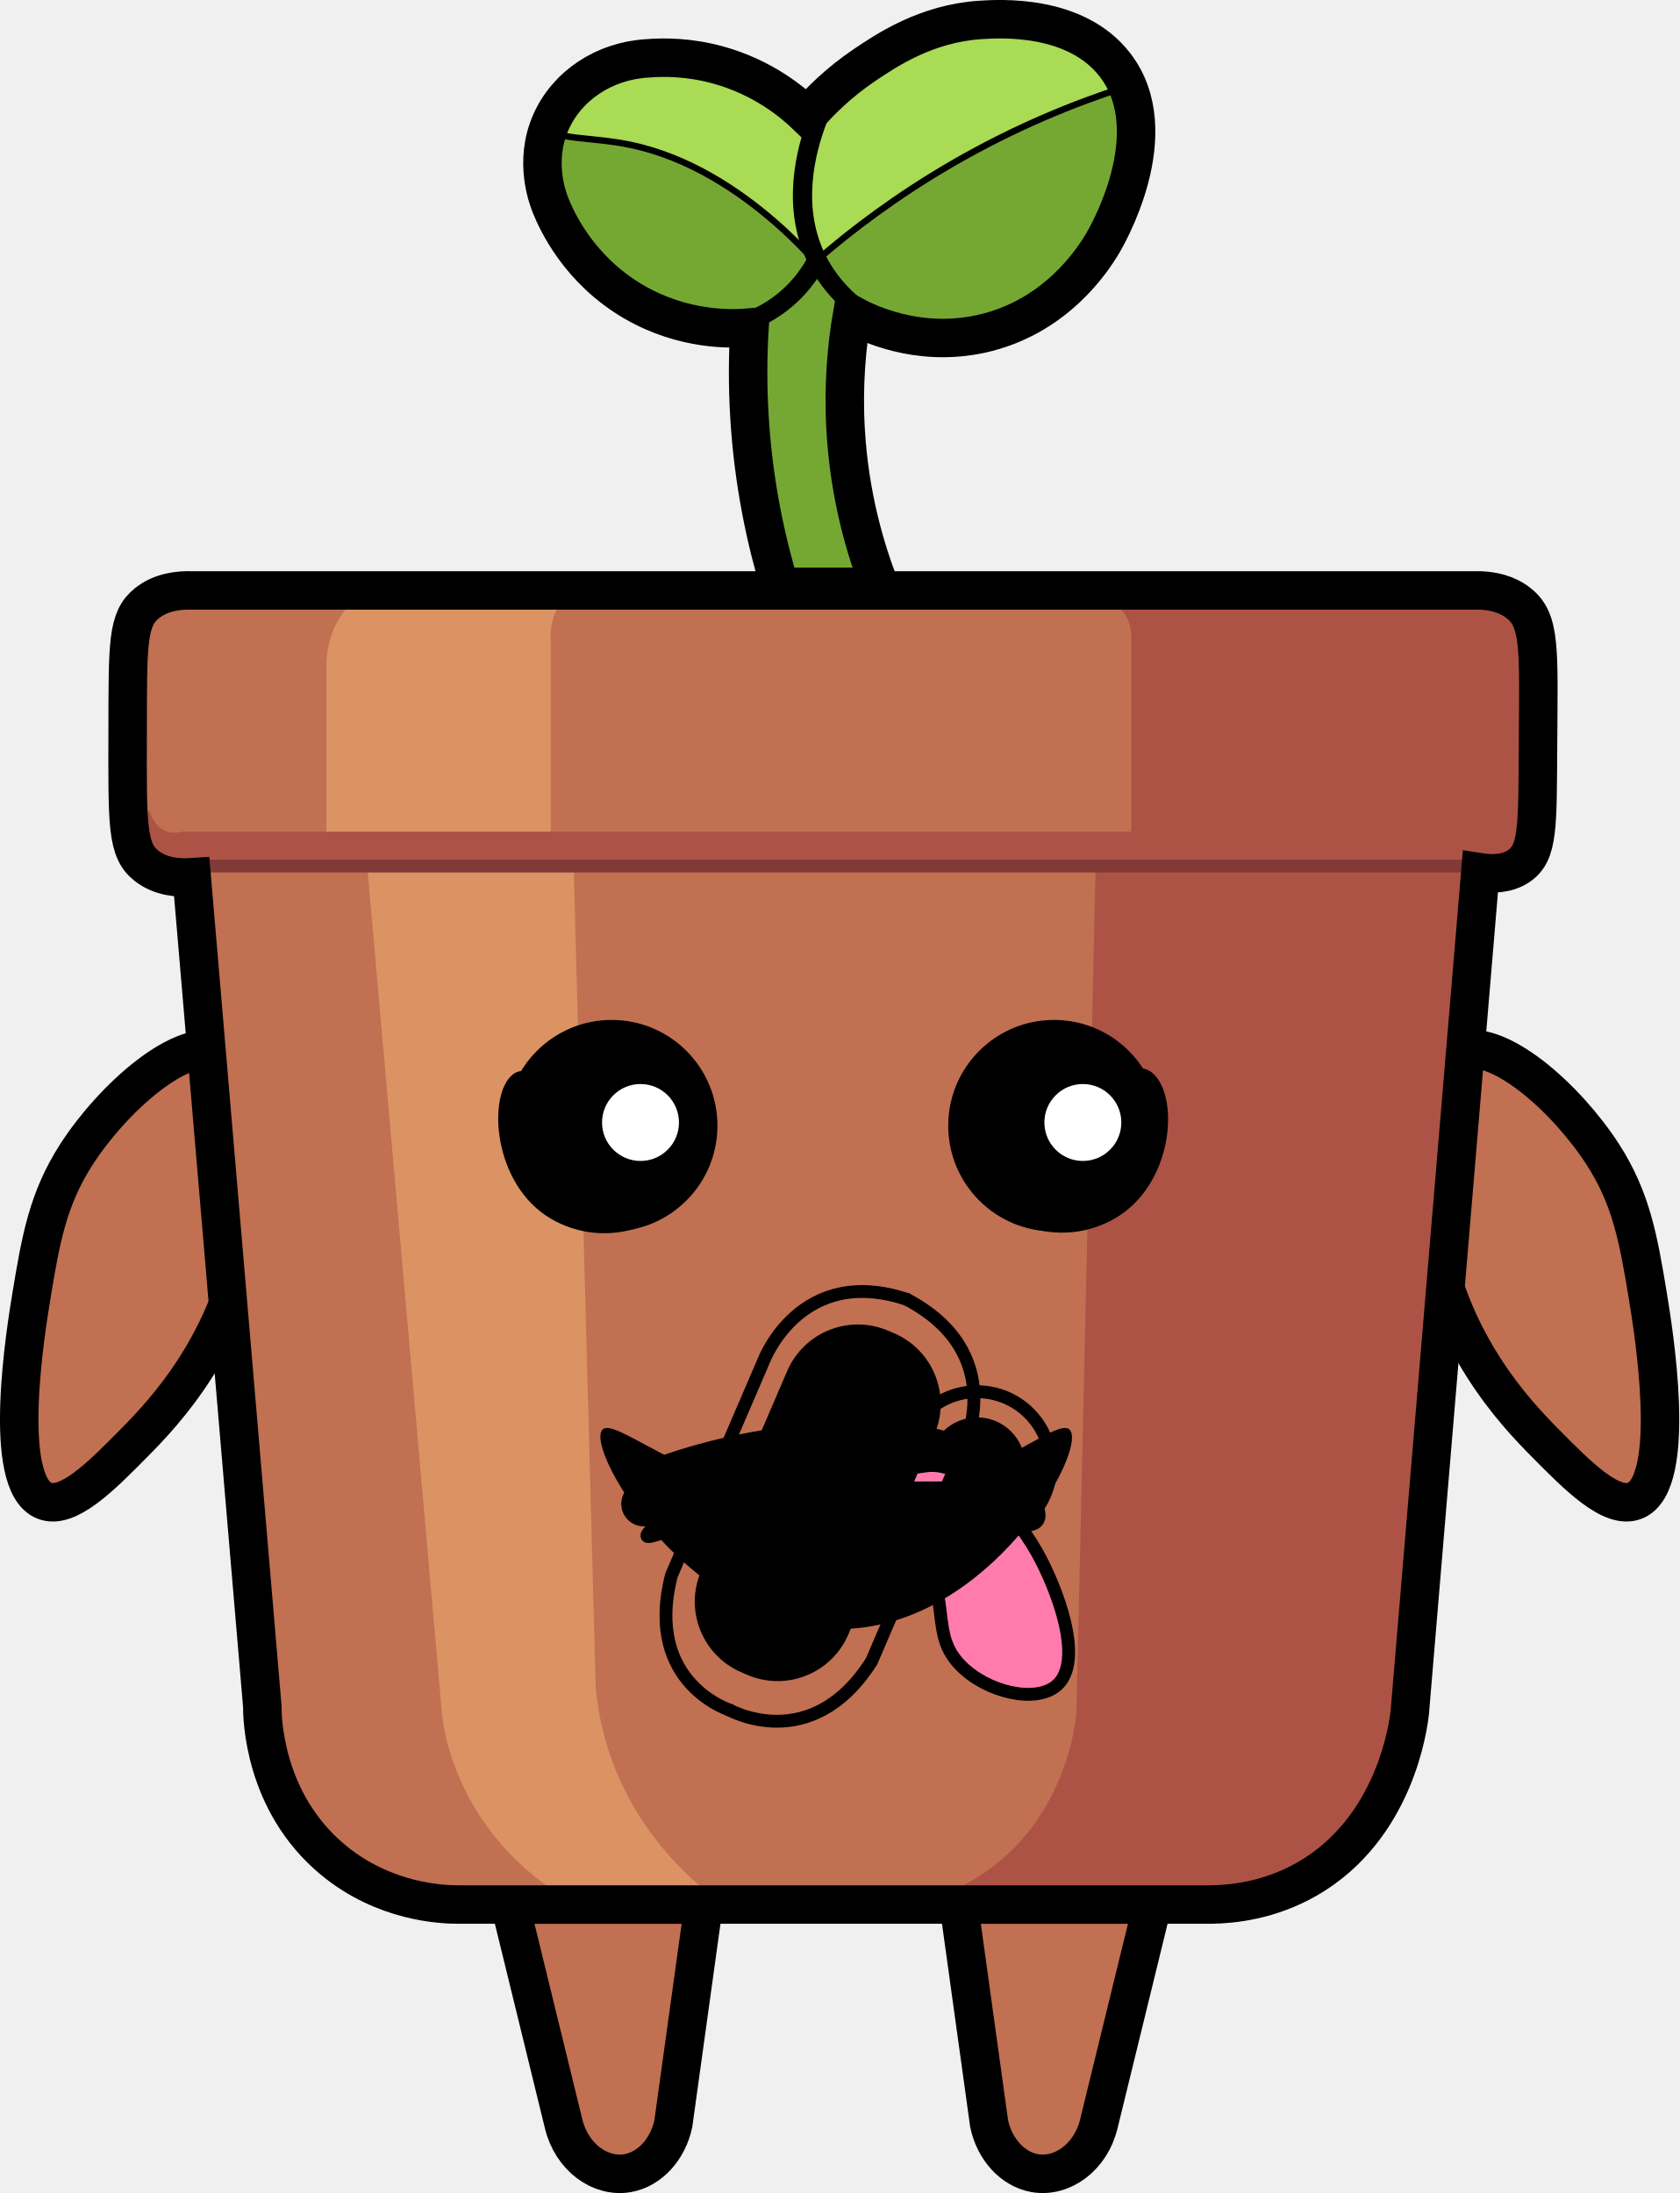
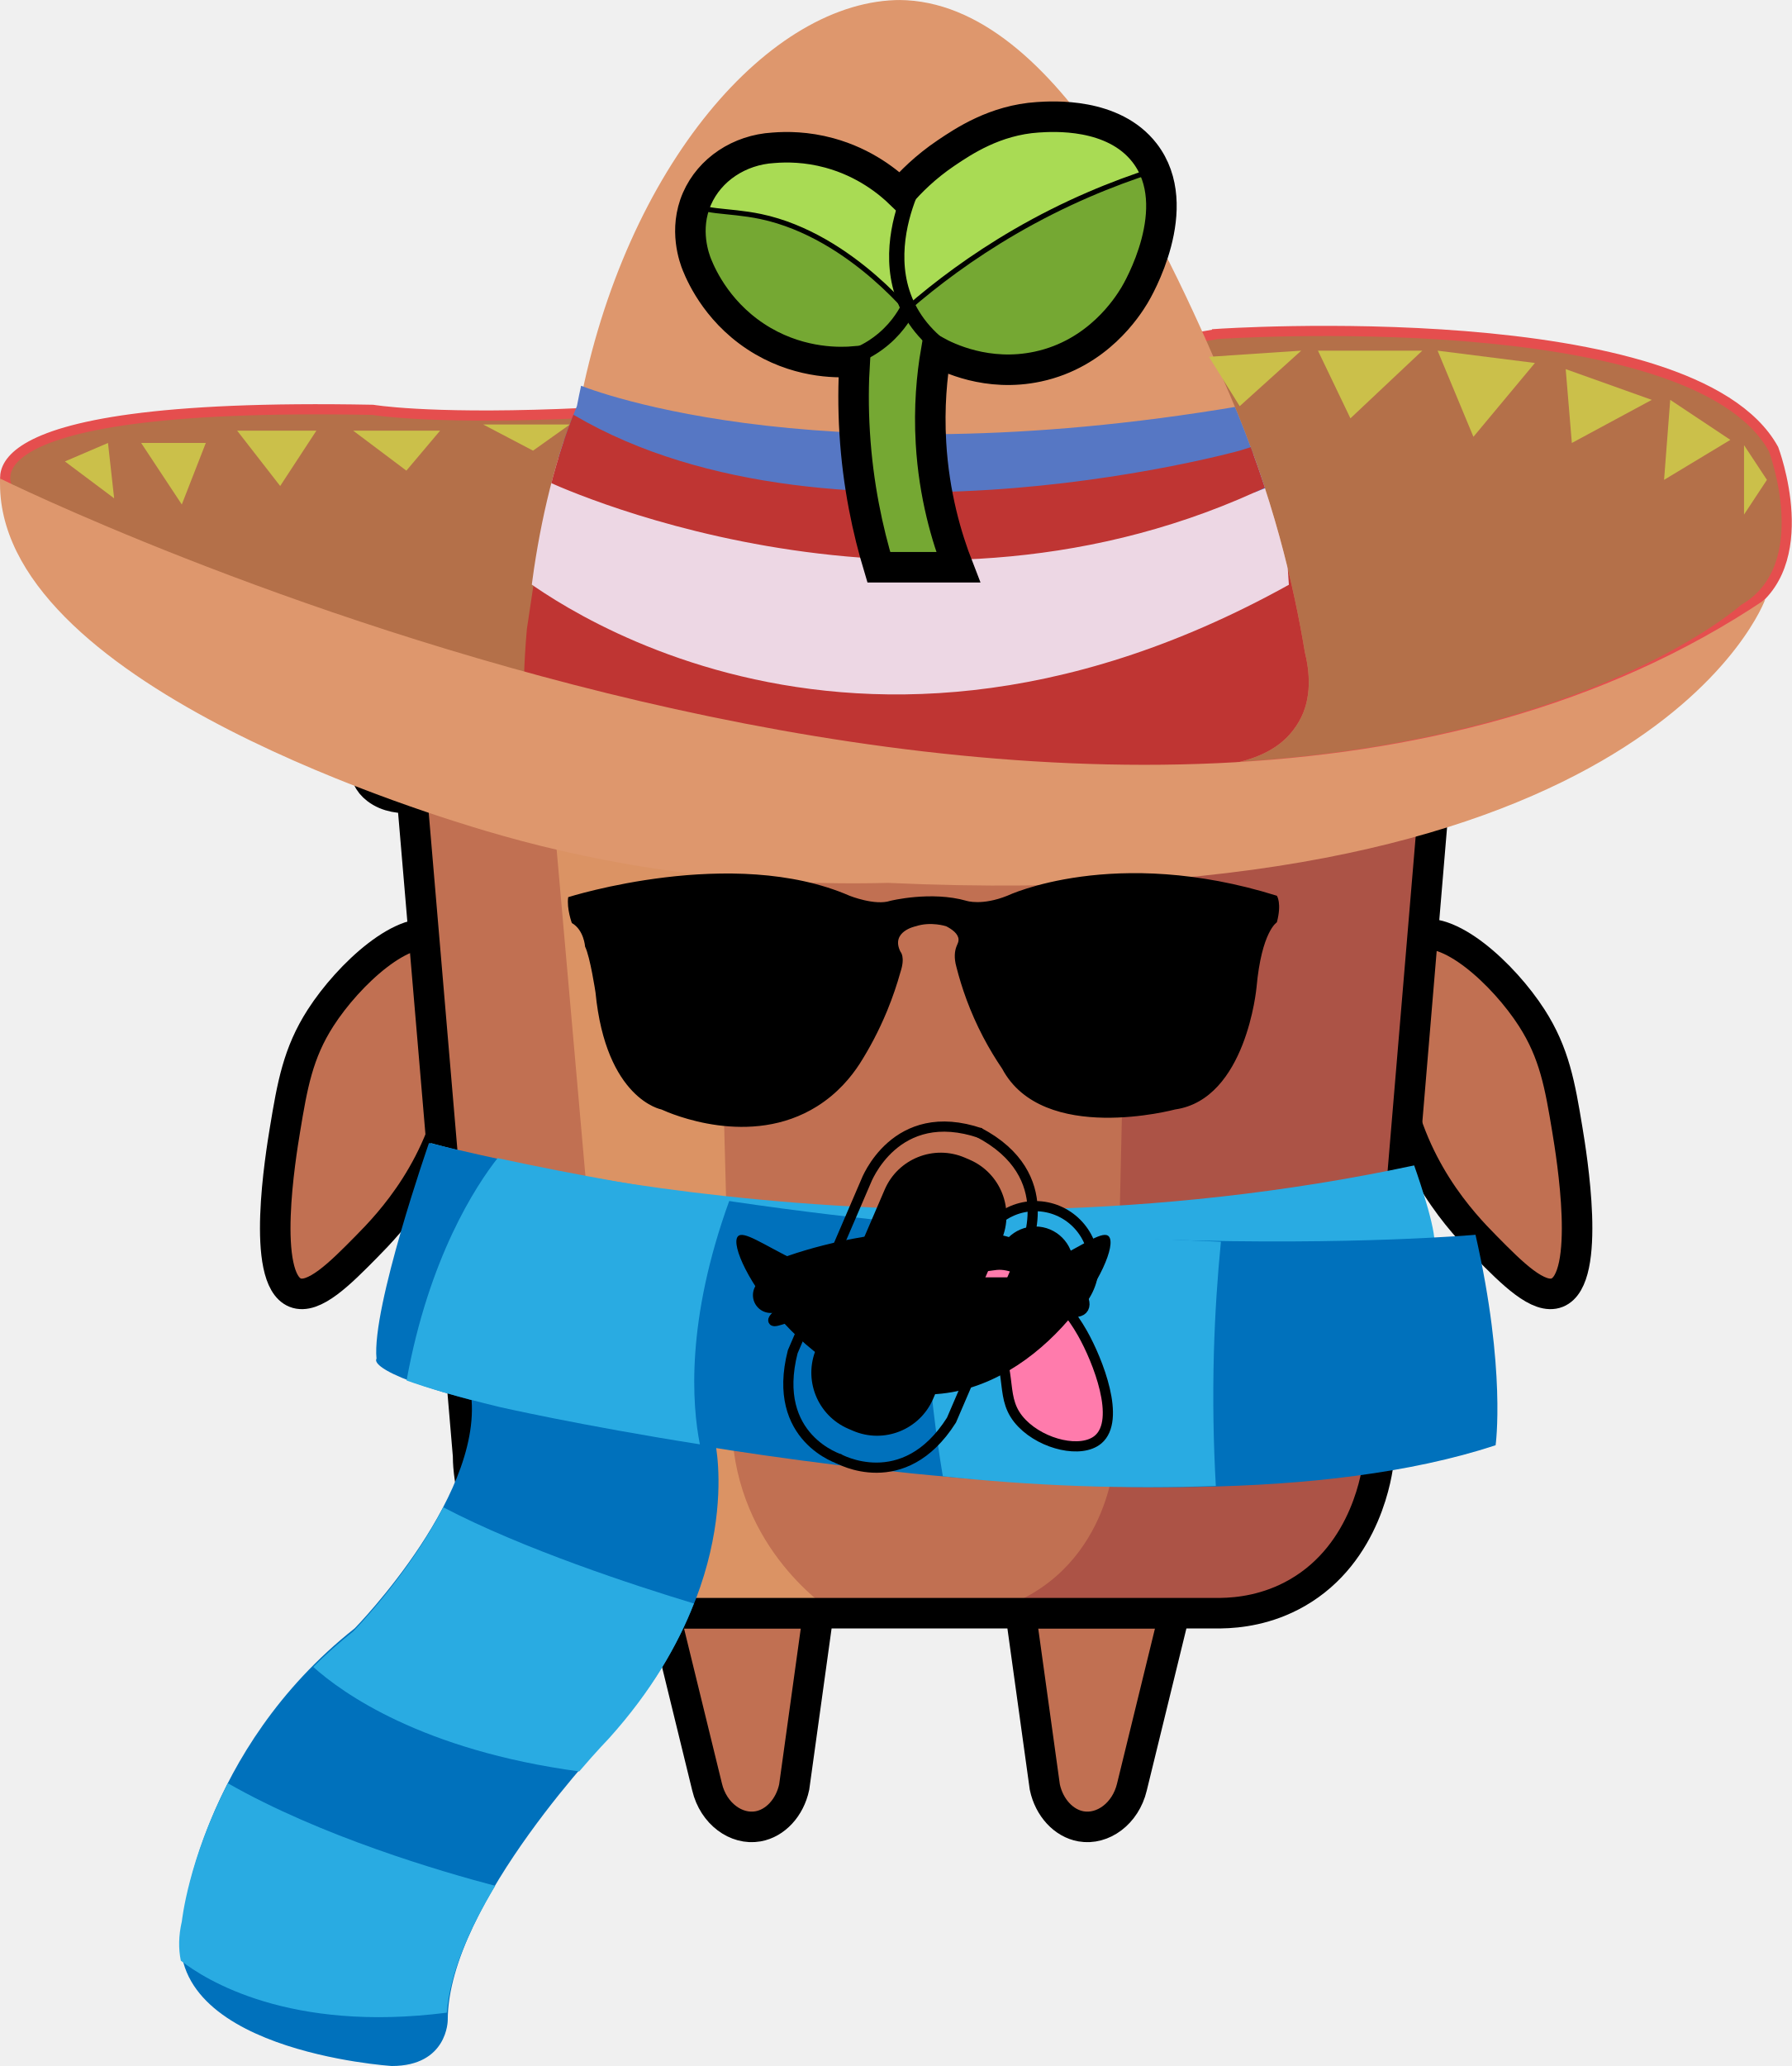
- <svg xmlns="http://www.w3.org/2000/svg" id="Laag_2" viewBox="0 0 261.94 342.11">
+ <svg xmlns="http://www.w3.org/2000/svg" id="Laag_2" viewBox="0 0 352.25 406.05">
  <defs>
-     <style>.cls-1{stroke-width:3px;}.cls-1,.cls-2,.cls-3,.cls-4,.cls-5,.cls-6,.cls-7,.cls-8{stroke-miterlimit:10;}.cls-1,.cls-2,.cls-3,.cls-4,.cls-5,.cls-7,.cls-8{stroke:#000;}.cls-1,.cls-2,.cls-5,.cls-6{fill:none;}.cls-2,.cls-8{stroke-width:6px;}.cls-3{fill:#ff7bac;}.cls-3,.cls-5,.cls-7{stroke-width:2px;}.cls-4{fill:#a9db54;}.cls-6{stroke:#823a37;stroke-width:4px;}.cls-9,.cls-10,.cls-11,.cls-12,.cls-13,.cls-14{stroke-width:0px;}.cls-8,.cls-13{fill:#c17052;}.cls-10{fill:#75a833;}.cls-11{fill:#ac5346;}.cls-12{fill:#db9364;}.cls-14{fill:#fff;}</style>
+     <style>.cls-1{stroke-width:3px;}.cls-1,.cls-2,.cls-3,.cls-4,.cls-5{fill:none;}.cls-1,.cls-2,.cls-6,.cls-7,.cls-8,.cls-4,.cls-5,.cls-9,.cls-10{stroke-miterlimit:10;}.cls-1,.cls-2,.cls-7,.cls-8,.cls-4,.cls-9,.cls-10{stroke:#000;}.cls-2,.cls-10{stroke-width:6px;}.cls-11{clip-path:url(#clippath);}.cls-3,.cls-12,.cls-13,.cls-14,.cls-15,.cls-16,.cls-17,.cls-18,.cls-19,.cls-20,.cls-21,.cls-22,.cls-23,.cls-24{stroke-width:0px;}.cls-6{fill:#b47049;stroke:#e54e4e;}.cls-6,.cls-7,.cls-4,.cls-9{stroke-width:2px;}.cls-7{fill:#ff7bac;}.cls-8{fill:#a9db54;}.cls-5{stroke:#823a37;stroke-width:4px;}.cls-10,.cls-20{fill:#c17052;}.cls-13{fill:#75a833;}.cls-14{fill:#29abe2;}.cls-15{fill:#5677c4;}.cls-16{fill:#ac5346;}.cls-17{fill:#cbc04a;}.cls-18{fill:#de976d;}.cls-19{fill:#db9364;}.cls-21{fill:#bf3533;}.cls-22{fill:#fff;}.cls-23{fill:#edd7e4;}.cls-24{fill:#0071bc;}</style>
+     <clipPath id="clippath">
+       <path class="cls-3" d="m113.42,79.8C122.46,32.54,150.97-.11,176.71,0c31.86.14,54.36,52.67,64.98,77.39,8.58,19.97,12.69,37.87,14.83,50.78.9,3.66,1.52,9.01-1.14,13.61-2.78,4.8-8.36,9.36-25.2,9.36-34.11,0-54.35-.46-54.35-.46l-72.82-17.19s.32-29.51,10.41-53.69Z" />
+     </clipPath>
  </defs>
  <g id="harry">
-     <path id="been_l" class="cls-8" d="m79.55,297.11l8.36,34.18c1.25,5.24,5.73,8.47,10,7.72,3.41-.6,6.26-3.67,7.12-7.72,1.58-11.39,3.16-22.78,4.74-34.18h-30.22Z" />
-     <path id="been_r" class="cls-8" d="m179.77,297.11l-8.36,34.18c-1.25,5.24-5.73,8.47-10,7.72-3.41-.6-6.26-3.67-7.12-7.72-1.58-11.39-3.16-22.78-4.74-34.18h30.22Z" />
-     <path id="arm_l" class="cls-8" d="m11.91,180.11c5.51-8.57,16.66-18.86,23-16,7.58,3.42,4.47,23.9,4,27-2.77,18.27-13.42,29.37-18,34-5.1,5.17-10.35,10.47-14,9-6.82-2.75-2.82-27.02-2-32,1.45-8.77,2.55-15.08,7-22Z" />
-     <path id="arm_r" class="cls-8" d="m250.03,180.11c-5.51-8.57-16.66-18.86-23-16-7.58,3.42-4.47,23.9-4,27,2.77,18.27,13.42,29.37,18,34,5.1,5.17,10.35,10.47,14,9,6.82-2.75,2.82-27.02,2-32-1.45-8.77-2.55-15.08-7-22Z" />
+     <path id="been_l" class="cls-10" d="m130.65,317.05l8.36,34.18c1.25,5.24,5.73,8.47,10,7.72,3.41-.6,6.26-3.67,7.12-7.72,1.58-11.39,3.16-22.78,4.74-34.18h-30.22Z" />
+     <path id="been_r" class="cls-10" d="m230.88,317.05l-8.36,34.18c-1.25,5.24-5.73,8.47-10,7.72-3.41-.6-6.26-3.67-7.12-7.72-1.58-11.39-3.16-22.78-4.74-34.18h30.22Z" />
+     <path id="arm_l" class="cls-10" d="m63.02,200.05c5.51-8.57,16.66-18.86,23-16,7.58,3.42,4.47,23.9,4,27-2.77,18.27-13.42,29.37-18,34-5.1,5.17-10.35,10.47-14,9-6.82-2.75-2.82-27.02-2-32,1.45-8.77,2.55-15.08,7-22Z" />
+     <path id="arm_r" class="cls-10" d="m301.13,200.05c-5.51-8.57-16.66-18.86-23-16-7.58,3.42-4.47,23.9-4,27,2.77,18.27,13.42,29.37,18,34,5.1,5.17,10.35,10.47,14,9,6.82-2.75,2.82-27.02,2-32-1.45-8.77-2.55-15.08-7-22Z" />
    <g id="pot">
-       <path class="cls-13" d="m29.91,92.11h201c1.76.07,4.07.46,6,2,3.4,2.71,3.1,6.96,3,22-.09,12.87.09,16.92-3,19-1.89,1.27-4.19,1.26-6,.98-3.67,43.67-7.33,87.35-11,131.02-.23,2.09-2.28,18.12-16,26-5.83,3.35-11.55,3.95-15,4h-117.37c-2.69,0-11.64-.36-19.63-7-10.79-8.98-11-22.11-11-24-3.67-43.08-7.33-86.17-11-129.25-2.11.14-4.83-.08-7-1.75-3.15-2.43-3.03-6.3-3-21,.02-13.8-.07-17.52,3-20,2.24-1.8,5.04-2.06,7-2Z" />
-       <path class="cls-11" d="m170.97,132.31l-3.06,134.8s-1.4,24-25.7,30h37.56s18.76,0,18.76,0l13.5-10.93,7.37-15.95,10.09-117.14,1.43-22.98-59.94,2.2Z" />
-       <path class="cls-12" d="m54.91,94.11s-4,3-4,10v28.2h35v-32.43s-.59-5.79,4.21-7.78-35.21,2.01-35.21,2.01Z" />
-       <path class="cls-12" d="m57.19,134.11l11.73,133s1.06,19,21.03,30h23.09s-18.12-11-20.12-34l-3.51-130.8-32.22,1.8Z" />
-       <line class="cls-6" x1="28.91" y1="134.11" x2="233.91" y2="134.11" />
-       <path class="cls-11" d="m23.38,126.6s1.01,4.18,5.04,3.13h148.05v-30.59s0-3.86-3.02-4.9v-3.13l60.43,1.53,5.1,4.56v36.91H20.36l-.45-5.7.45-1.81h3.02Z" />
-       <path class="cls-2" d="m29.91,92.11h201c1.76.07,4.07.46,6,2,3.4,2.71,3.1,6.96,3,22-.09,12.87.09,16.92-3,19-1.89,1.27-4.19,1.26-6,.98-3.67,43.67-7.33,87.35-11,131.02-.23,2.09-2.28,18.12-16,26-5.83,3.35-11.55,3.95-15,4h-117.37c-2.69,0-11.64-.36-19.63-7-10.79-8.98-11-22.11-11-24-3.67-43.08-7.33-86.17-11-129.25-2.11.14-4.83-.08-7-1.75-3.15-2.43-3.03-6.3-3-21,.02-13.8-.07-17.52,3-20,2.24-1.8,5.04-2.06,7-2Z" />
+       <path class="cls-20" d="m81.02,112.05h201c1.76.07,4.07.46,6,2,3.4,2.71,3.1,6.96,3,22-.09,12.87.09,16.92-3,19-1.89,1.27-4.19,1.26-6,.98-3.67,43.67-7.33,87.35-11,131.02-.23,2.09-2.28,18.12-16,26-5.83,3.35-11.55,3.95-15,4h-117.37c-2.69,0-11.64-.36-19.63-7-10.79-8.98-11-22.11-11-24-3.67-43.08-7.33-86.17-11-129.25-2.11.14-4.83-.08-7-1.75-3.15-2.43-3.03-6.3-3-21,.02-13.8-.07-17.52,3-20,2.24-1.8,5.04-2.06,7-2Z" />
+       <path class="cls-16" d="m222.08,152.25l-3.06,134.8s-1.4,24-25.7,30h37.56s18.76,0,18.76,0l13.5-10.93,7.37-15.95,10.09-117.14,1.43-22.98-59.94,2.2Z" />
+       <path class="cls-19" d="m106.02,114.05s-4,3-4,10v28.2h35v-32.43s-.59-5.79,4.21-7.78-35.21,2.01-35.21,2.01Z" />
+       <path class="cls-19" d="m108.29,154.05l11.73,133s1.06,19,21.03,30h23.09s-18.12-11-20.12-34l-3.51-130.8-32.22,1.8Z" />
+       <line class="cls-5" x1="80.02" y1="154.05" x2="285.02" y2="154.05" />
+       <path class="cls-16" d="m74.48,146.54s1.01,4.18,5.04,3.13h148.05v-30.59s0-3.86-3.02-4.9v-3.13l60.43,1.53,5.1,4.56v36.91H71.46l-.45-5.7.45-1.81h3.02Z" />
+       <path class="cls-2" d="m81.02,112.05h201c1.76.07,4.07.46,6,2,3.4,2.71,3.1,6.96,3,22-.09,12.87.09,16.92-3,19-1.89,1.27-4.19,1.26-6,.98-3.67,43.67-7.33,87.35-11,131.02-.23,2.09-2.28,18.12-16,26-5.83,3.35-11.55,3.95-15,4h-117.37c-2.69,0-11.64-.36-19.63-7-10.79-8.98-11-22.11-11-24-3.67-43.08-7.33-86.17-11-129.25-2.11.14-4.83-.08-7-1.75-3.15-2.43-3.03-6.3-3-21,.02-13.8-.07-17.52,3-20,2.24-1.8,5.04-2.06,7-2Z" />
+     </g>
+     <g id="sombrero">
+       <path class="cls-6" d="m239.26,65.64s93.43-6.39,109.4,22.63c0,0,8.71,22.97-5.8,31.44,0,0-94.3,84.64-340.93-22.97,0,0-14.44-17.87,71.36-16.19,0,0,41.81,7.2,165.97-14.9Z" />
+       <g class="cls-11">
+         <path class="cls-18" d="m113.92,79.8C122.95,32.54,151.47-.11,177.21,0c31.86.14,54.36,52.67,64.98,77.39,8.58,19.97,12.69,37.87,14.83,50.78.9,3.66,1.52,9.01-1.14,13.61-2.78,4.8-8.36,9.36-25.2,9.36-34.11,0-54.35-.46-54.35-.46l-72.82-17.19s.32-29.51,10.41-53.69Z" />
+         <path class="cls-21" d="m106.07,107s39.7,30.84,142.48,5.45,0,43.53,0,43.53l-148.73-7.25,6.25-41.72Z" />
+         <path class="cls-23" d="m102.21,82.22l-1.55,29.77s62.36,53.1,152.72,2.94l-1.94-28.35s-64.17,41.43-149.23-4.36Z" />
+         <path class="cls-15" d="m113.6,75.57s44.26,18.8,130.11,4.26c85.85-14.54,3.02,16.9,3.02,16.9l-99.77,4.4-42.17-12.56s-8.33-8.77,0-11.18,8.81-1.81,8.81-1.81Z" />
+         <path class="cls-21" d="m108.14,78.59l-1.19,15.72s70.26,33.86,139.78,2.42c69.53-31.44-3.02-8.16-3.02-8.16,0,0-86.15,23.88-135.57-9.98Z" />
+       </g>
+       <path class="cls-18" d="m.02,94.05s220.26,108.84,347,23.77c0,0-22.45,62.61-172.42,55.7-34.63.89-61.61-5.02-78.98-10.18C86.73,160.7,1.43,135.37.02,96.05c-.03-.85-.02-1.55,0-2Z" />
+       <g id="Laag_17">
+         <polygon class="cls-17" points="237.67 70.13 243.71 79.83 255.8 68.92 237.67 70.13" />
+         <polygon class="cls-17" points="259.1 68.92 265.48 82.22 279.61 68.92 259.1 68.92" />
+         <polygon class="cls-17" points="282.62 68.92 289.66 85.85 301.75 71.34 282.62 68.92" />
+         <polygon class="cls-17" points="307.8 72.55 309.01 87.06 324.72 78.59 307.8 72.55" />
+         <polygon class="cls-17" points="328.35 78.59 327.14 94.31 340.17 86.45 328.35 78.59" />
+         <polygon class="cls-17" points="342.86 87.49 347.36 94.31 342.86 101.13 342.86 87.49" />
+         <polygon class="cls-17" points="12.76 90.69 22.44 97.94 21.23 87.06 12.76 90.69" />
+         <polygon class="cls-17" points="27.75 87.06 35.74 99.15 40.46 87.06 27.75 87.06" />
+         <polygon class="cls-17" points="46.62 84.64 55.08 95.52 62.2 84.64 46.62 84.64" />
+         <polygon class="cls-17" points="69.43 84.64 79.89 92.5 86.52 84.64 69.43 84.64" />
+         <polygon class="cls-17" points="94.99 83.43 104.79 88.57 112.02 83.43 94.99 83.43" />
+       </g>
+     </g>
+     <g id="sjaal">
+       <path class="cls-14" d="m84.69,224.65s90.32,26.4,193.32,4.4c0,0,4,11.14,4,15.07,0,0-219.65,57.13-197.32-19.47Z" />
+       <path class="cls-24" d="m140.58,283.42s6.44,27.63-20.56,57.63c0,0-32,33-32,56,0,0,0,9-11,9,0,0-47-3-41-29,0,0,3.42-33.04,33.71-57.02,0,0,26.88-27.4,22.58-47.69l48.27,11.08Z" />
+       <path class="cls-24" d="m294.02,284.05s2.11-14.75-3.95-41.37c0,0-95.43,8.57-205.74-18.03,0,0-11.31,32.4-10.31,42.4,0,0-3,3,26,10,0,0,127,29,194,7Z" />
+       <path class="cls-14" d="m143.45,235.81c-14.66-2.13-29.95-4.82-45.63-8.19-4.23,5.39-13.5,19.47-17.89,43.7,3.88,1.4,9.67,3.13,18.32,5.22,0,0,15.87,3.62,39.34,7.33-1.55-7.82-2.8-24.3,5.85-48.06Z" />
+       <path class="cls-14" d="m240.02,244.05c-8.97-.36-18.07-.79-27.29-1.31-10.68-.6-21.2-1.3-31.53-2.09.21,14.45,1.23,32.09,4.15,49.49,8.31.89,17.22,1.57,26.67,1.91,9.55.34,18.57.3,27,0-.46-8.14-.64-16.94-.38-26.32.22-7.65.71-14.89,1.38-21.68Z" />
+       <path class="cls-14" d="m44.8,350.49c-7.78,14.94-9.05,27.13-9.05,27.13-.66,2.84-.68,5.41-.2,7.73,4.83,3.77,21.37,14.18,52.28,10.22.61-7.87,4.58-16.71,9.53-24.93-10.65-2.8-34.25-9.7-52.56-20.16Z" />
+       <path class="cls-14" d="m113.88,348.14c3.47-4.05,5.87-6.52,5.87-6.52,8.37-9.3,13.53-18.38,16.66-26.47-11.8-3.57-33.64-10.72-49.27-18.91-6.81,13.28-17.67,24.37-17.67,24.37-2.86,2.27-5.48,4.61-7.89,7.01,5.67,5.09,21.34,16.36,52.31,20.54Z" />
    </g>
    <g id="plant">
-       <path class="cls-10" d="m121.66,91.55c-2.16-7.16-4.12-16.08-4.75-26.44-.31-5.05-.26-9.74,0-14-2.7.23-10.2.52-18-4-8.58-4.98-12.02-12.58-13-15-.48-1.19-2.66-6.9,0-13,2.51-5.74,8.33-9.6,15-10,2.67-.22,6.55-.21,11,1,7.07,1.92,11.74,5.82,14,8,1.91-2.22,4.86-5.21,9-8,3.38-2.27,9.57-6.45,18-7,2.93-.19,14.84-.97,21,7,8.24,10.66-1.45,27.1-2,28-1.39,2.29-7.19,11.47-19,14-9.94,2.13-17.83-1.82-20-3-.83,4.85-1.41,10.97-1,18,.6,10.29,3.09,18.65,5.35,24.44h-15.6Z" />
-       <path class="cls-4" d="m85.41,19.61c.54,2.29,6.48,1.63,13,3,18.19,3.82,31.17,21.18,30.33,20.11-1.18-1.5-2.46-3.53-3.33-6.11-2.58-7.7,3.52-13.12,2-18-2.3-7.4-17.46-7.82-22-8-5.46-.21-9.14.73-12,2-3.3,1.47-8.54,4.73-8,7Z" />
-       <path class="cls-4" d="m175.41,13.61c-7.65,2.46-17,6.19-27,12-8.57,4.98-15.54,10.27-21,15-.56-1.61-5.18-15.63,3-27,9.04-12.56,28.53-14.66,39-7,2.98,2.18,4.84,4.87,6,7Z" />
-       <path class="cls-1" d="m129.51,14.39s-14.63,24.89,9.88,37.31" />
-       <path class="cls-1" d="m127.47,40.55c-.81,1.58-2.61,4.56-6.06,7.06-3.44,2.5-6.82,3.29-8.57,3.57" />
-       <path class="cls-2" d="m121.66,91.55c-2.16-7.16-4.12-16.08-4.75-26.44-.31-5.05-.26-9.74,0-14-2.7.23-10.2.52-18-4-8.58-4.98-12.02-12.58-13-15-.48-1.19-2.66-6.9,0-13,2.51-5.74,8.33-9.6,15-10,2.67-.22,6.55-.21,11,1,7.07,1.92,11.74,5.82,14,8,1.91-2.22,4.86-5.21,9-8,3.38-2.27,9.57-6.45,18-7,2.93-.19,14.84-.97,21,7,8.24,10.66-1.45,27.1-2,28-1.39,2.29-7.19,11.47-19,14-9.94,2.13-17.83-1.82-20-3-.83,4.85-1.41,10.97-1,18,.6,10.29,3.09,18.65,5.35,24.44h-15.6Z" />
+       <path class="cls-13" d="m172.77,111.49c-2.16-7.16-4.12-16.08-4.75-26.44-.31-5.05-.26-9.74,0-14-2.7.23-10.2.52-18-4-8.58-4.98-12.02-12.58-13-15-.48-1.19-2.66-6.9,0-13,2.51-5.74,8.33-9.6,15-10,2.67-.22,6.55-.21,11,1,7.07,1.92,11.74,5.82,14,8,1.91-2.22,4.86-5.21,9-8,3.38-2.27,9.57-6.45,18-7,2.93-.19,14.84-.97,21,7,8.24,10.66-1.45,27.1-2,28-1.39,2.29-7.19,11.47-19,14-9.94,2.13-17.83-1.82-20-3-.83,4.85-1.41,10.97-1,18,.6,10.29,3.09,18.65,5.35,24.44h-15.6Z" />
+       <path class="cls-8" d="m136.52,39.55c.54,2.29,6.48,1.63,13,3,18.19,3.82,31.17,21.18,30.33,20.11-1.18-1.5-2.46-3.53-3.33-6.11-2.58-7.7,3.52-13.12,2-18-2.3-7.4-17.46-7.82-22-8-5.46-.21-9.14.73-12,2-3.3,1.47-8.54,4.73-8,7Z" />
+       <path class="cls-8" d="m226.52,33.55c-7.65,2.46-17,6.19-27,12-8.57,4.98-15.54,10.27-21,15-.56-1.61-5.18-15.63,3-27,9.04-12.56,28.53-14.66,39-7,2.98,2.18,4.84,4.87,6,7Z" />
+       <path class="cls-1" d="m180.62,34.33s-14.63,24.89,9.88,37.31" />
+       <path class="cls-1" d="m178.58,60.49c-.81,1.58-2.61,4.56-6.06,7.06-3.44,2.5-6.82,3.29-8.57,3.57" />
+       <path class="cls-2" d="m172.77,111.49c-2.16-7.16-4.12-16.08-4.75-26.44-.31-5.05-.26-9.74,0-14-2.7.23-10.2.52-18-4-8.58-4.98-12.02-12.58-13-15-.48-1.19-2.66-6.9,0-13,2.51-5.74,8.33-9.6,15-10,2.67-.22,6.55-.21,11,1,7.07,1.92,11.74,5.82,14,8,1.91-2.22,4.86-5.21,9-8,3.38-2.27,9.57-6.45,18-7,2.93-.19,14.84-.97,21,7,8.24,10.66-1.45,27.1-2,28-1.39,2.29-7.19,11.47-19,14-9.94,2.13-17.83-1.82-20-3-.83,4.85-1.41,10.97-1,18,.6,10.29,3.09,18.65,5.35,24.44h-15.6Z" />
    </g>
    <g id="ogen">
      <g id="neutraal">
-         <circle class="cls-9" cx="95.41" cy="175.61" r="16.5" />
-         <circle class="cls-9" cx="164.41" cy="175.61" r="16.5" />
-         <circle class="cls-14" cx="168.91" cy="175.11" r="6" />
-         <circle class="cls-14" cx="99.91" cy="175.11" r="6" />
+         <circle class="cls-12" cx="146.52" cy="195.55" r="16.5" />
+         <circle class="cls-12" cx="215.52" cy="195.55" r="16.5" />
+         <circle class="cls-22" cx="220.02" cy="195.05" r="6" />
+         <circle class="cls-22" cx="151.02" cy="195.05" r="6" />
      </g>
      <g id="sangry">
-         <path class="cls-9" d="m102.52,161.59c5.38,1.28,11.41,13.23,6.04,22.54-4.56,7.89-14.65,10.6-22.54,6.04-9.19-5.3-10.03-19.39-6.04-22.54,1.34-1.06,2.48-.3,6.08-.53,9.44-.61,12.21-6.52,16.46-5.51Z" />
-         <path class="cls-9" d="m173.9,190.08c-7.89,4.56-17.98,1.85-22.54-6.04-5.28-9.15.49-21.01,6.04-22.54,3.36-.93,5.07,2.36,14.59,4.28,5.31,1.07,6.5.39,7.95,1.76,4.09,3.89,2.97,17.34-6.04,22.54Z" />
-         <circle class="cls-14" cx="168.91" cy="175.11" r="6" />
-         <circle class="cls-14" cx="99.91" cy="175.11" r="6" />
+         <path class="cls-12" d="m153.62,181.53c5.38,1.28,11.41,13.23,6.04,22.54-4.56,7.89-14.65,10.6-22.54,6.04-9.19-5.3-10.03-19.39-6.04-22.54,1.34-1.06,2.48-.3,6.08-.53,9.44-.61,12.21-6.52,16.46-5.51Z" />
+         <path class="cls-12" d="m225.01,210.02c-7.89,4.56-17.98,1.85-22.54-6.04-5.28-9.15.49-21.01,6.04-22.54,3.36-.93,5.07,2.36,14.59,4.28,5.31,1.07,6.5.39,7.95,1.76,4.09,3.89,2.97,17.34-6.04,22.54Z" />
+         <circle class="cls-22" cx="220.02" cy="195.05" r="6" />
+         <circle class="cls-22" cx="151.02" cy="195.05" r="6" />
+       </g>
+       <g id="Bril">
+         <path class="cls-12" d="m111.7,176.33s32.32-10.28,55.32-.28c0,0,5,2,8,1,0,0,8-2,15,0,0,0,3,1,8-1,0,0,21-10,53,0,0,0,1,1.45,0,5.22,0,0-3,1.78-4,12.78,0,0-2,22-16,24,0,0-26,7-34-8-1.26-1.85-2.53-3.93-3.75-6.25-2.63-5.03-4.24-9.77-5.25-13.75-.52-1.86-.32-3.14,0-4,.21-.57.45-.9.42-1.42-.06-1.13-1.3-2-2.42-2.58,0,0-3-1-6,0,0,0-5,1-3,5,0,0,1,1,0,4-.65,2.35-1.51,4.91-2.62,7.62-1.68,4.07-3.57,7.53-5.38,10.38-1.71,2.65-4.37,5.86-8.38,8.38-13.16,8.26-28.81,1.45-30.62.62,0,0-10.9-2-12.95-23,0,0-1.05-7-2.05-9,0,0-.21-3.28-2.6-4.64,0,0-1.04-2.8-.72-5.08Z" />
      </g>
    </g>
    <g id="mond">
      <g id="fluit">
-         <circle class="cls-5" cx="152.41" cy="228.61" r="11.5" />
-         <circle class="cls-7" cx="152.41" cy="228.61" r="6.5" />
+         <circle class="cls-4" cx="203.52" cy="248.55" r="11.5" />
+         <circle class="cls-9" cx="203.52" cy="248.55" r="6.5" />
      </g>
      <g id="sip">
-         <path class="cls-7" d="m158.91,239.61c-.33.86-10.35-4.9-26-5.5-18.84-.73-31.6,6.55-32,5.5-.41-1.09,12.46-10.55,29-10.5,16.46.05,29.39,9.5,29,10.5Z" />
+         <path class="cls-9" d="m210.02,259.55c-.33.86-10.35-4.9-26-5.5-18.84-.73-31.6,6.55-32,5.5-.41-1.09,12.46-10.55,29-10.5,16.46.05,29.39,9.5,29,10.5Z" />
      </g>
      <g id="dorst">
-         <path class="cls-7" d="m97.91,231.22c.29,1.48,10.98-1.37,27-.1,21.26,1.68,35.19,9.31,37,6,.92-1.69-2.03-4.93-3-6-10.78-11.85-32.42-8.26-40-7-10.74,1.78-21.29,5.62-21,7.1Z" />
-         <path class="cls-3" d="m143.73,242.01c4.71,8.2,1.32,12.91,6.12,17.81,4.09,4.18,11.63,5.92,14.92,3.16,4.56-3.83-.01-15.5-3.08-20.92-4.13-7.3-11.52-13.9-16.86-13.42-.82.07-2.31.38-5.16.56-4.48.29-5.68-.14-6.06.5-.94,1.58,5.89,4.96,10.11,12.3Z" />
+         <path class="cls-9" d="m149.02,251.16c.29,1.48,10.98-1.37,27-.1,21.26,1.68,35.19,9.31,37,6,.92-1.69-2.03-4.93-3-6-10.78-11.85-32.42-8.26-40-7-10.74,1.78-21.29,5.62-21,7.1Z" />
+         <path class="cls-7" d="m194.83,261.96c4.71,8.2,1.32,12.91,6.12,17.81,4.09,4.18,11.63,5.92,14.92,3.16,4.56-3.83-.01-15.5-3.08-20.92-4.13-7.3-11.52-13.9-16.86-13.42-.82.07-2.31.38-5.16.56-4.48.29-5.68-.14-6.06.5-.94,1.58,5.89,4.96,10.11,12.3Z" />
      </g>
      <g id="blij">
-         <path class="cls-9" d="m166.91,223.11c2.66,3.33-12.46,30.24-35,31-23.62.8-40.58-27.62-38-31,2.06-2.7,15.72,11.56,38,11,20.84-.52,32.91-13.61,35-11Z" />
+         <path class="cls-12" d="m218.02,243.05c2.66,3.33-12.46,30.24-35,31-23.62.8-40.58-27.62-38-31,2.06-2.7,15.72,11.56,38,11,20.84-.52,32.91-13.61,35-11Z" />
      </g>
      <g id="neutraal-2">
-         <rect class="cls-9" x="96.91" y="231.11" width="65" height="7" rx="3.5" ry="3.5" />
+         <rect class="cls-12" x="148.02" y="251.05" width="65" height="7" rx="3.5" ry="3.5" />
      </g>
      <g id="Laag_14">
-         <rect class="cls-9" x="115.05" y="205.43" width="25" height="58" rx="12" ry="12" transform="translate(152.07 500.19) rotate(-156.72)" />
-         <path class="cls-5" d="m113.67,266.7s12.83,7.35,22.28-7.53l14.38-33.44s7.21-14.67-9.09-23.14" />
-         <path class="cls-5" d="m114.13,266.89s-13.77-4.09-9.39-21.15l14.38-33.44s5.72-15.31,22.59-9.51" />
+         <rect class="cls-12" x="166.15" y="225.38" width="25" height="58" rx="12" ry="12" transform="translate(242.25 558.64) rotate(-156.72)" />
+         <path class="cls-4" d="m164.77,286.64s12.83,7.35,22.28-7.53l14.38-33.44s7.21-14.67-9.09-23.14" />
+         <path class="cls-4" d="m165.23,286.83s-13.77-4.09-9.39-21.15l14.38-33.44s5.72-15.31,22.59-9.51" />
      </g>
    </g>
  </g>
</svg>
